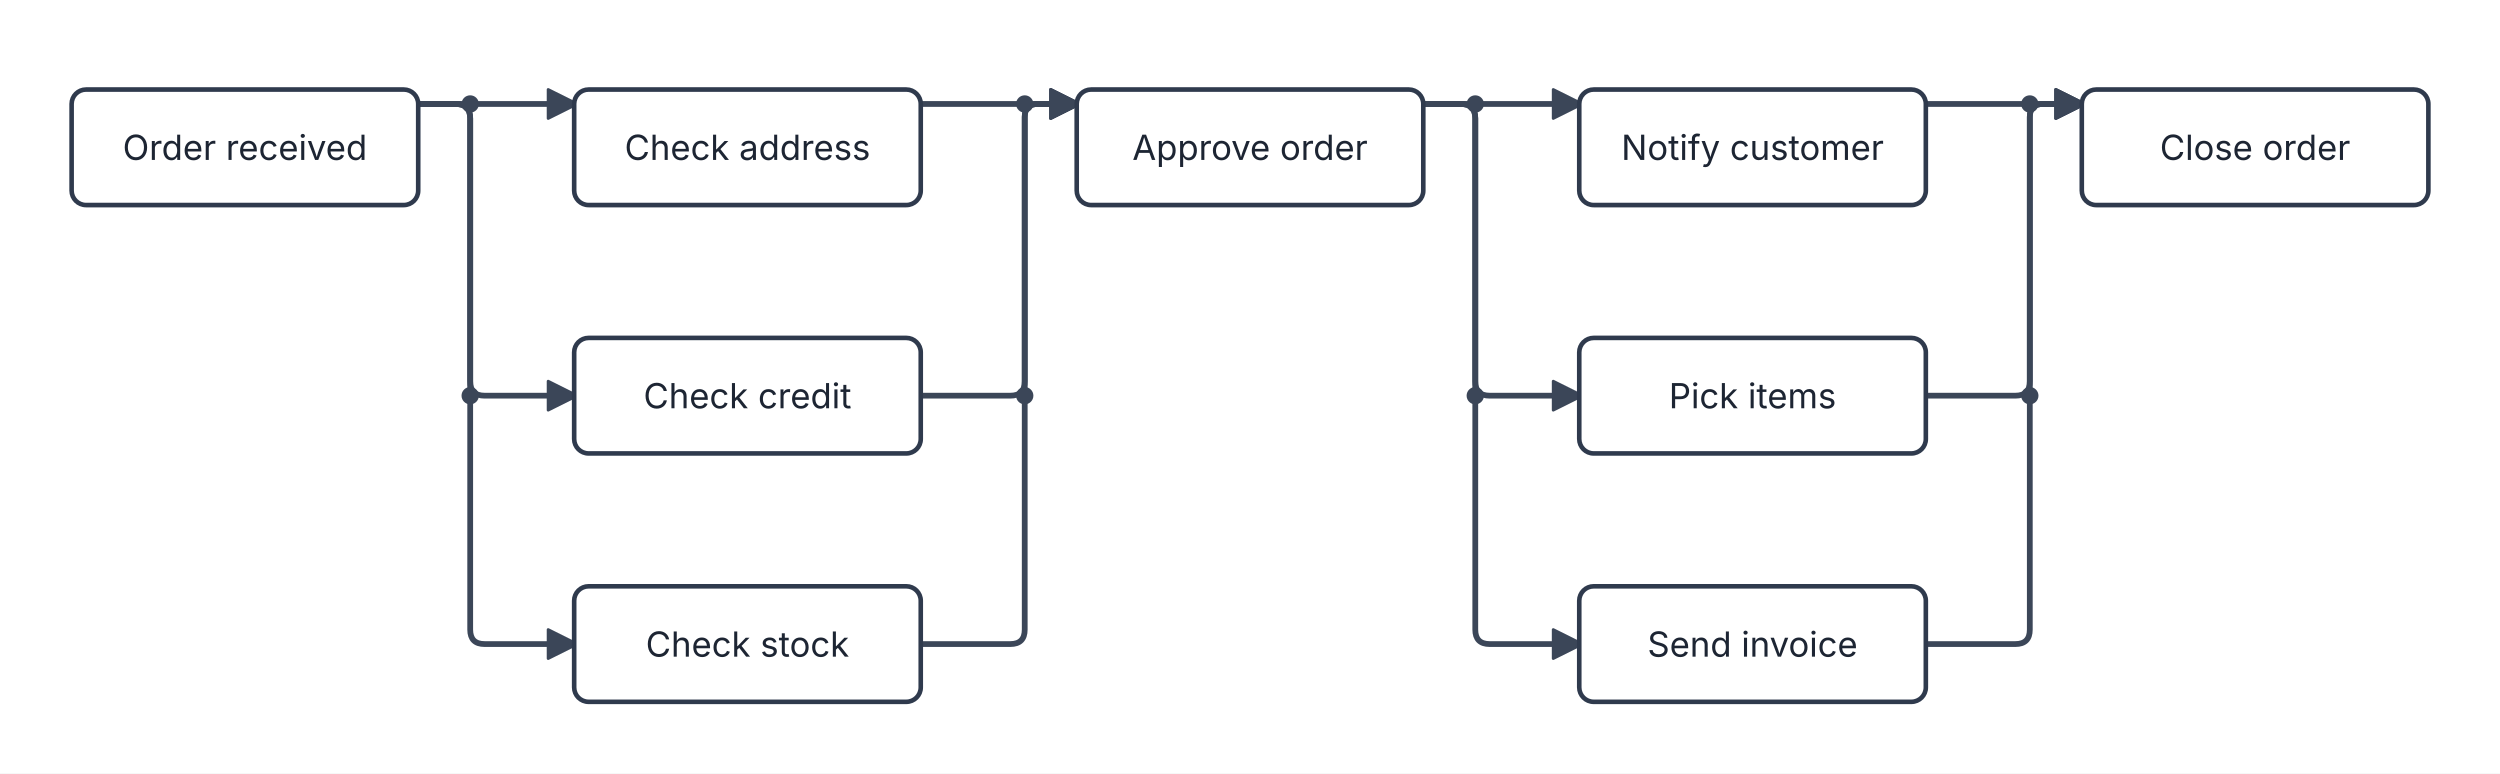
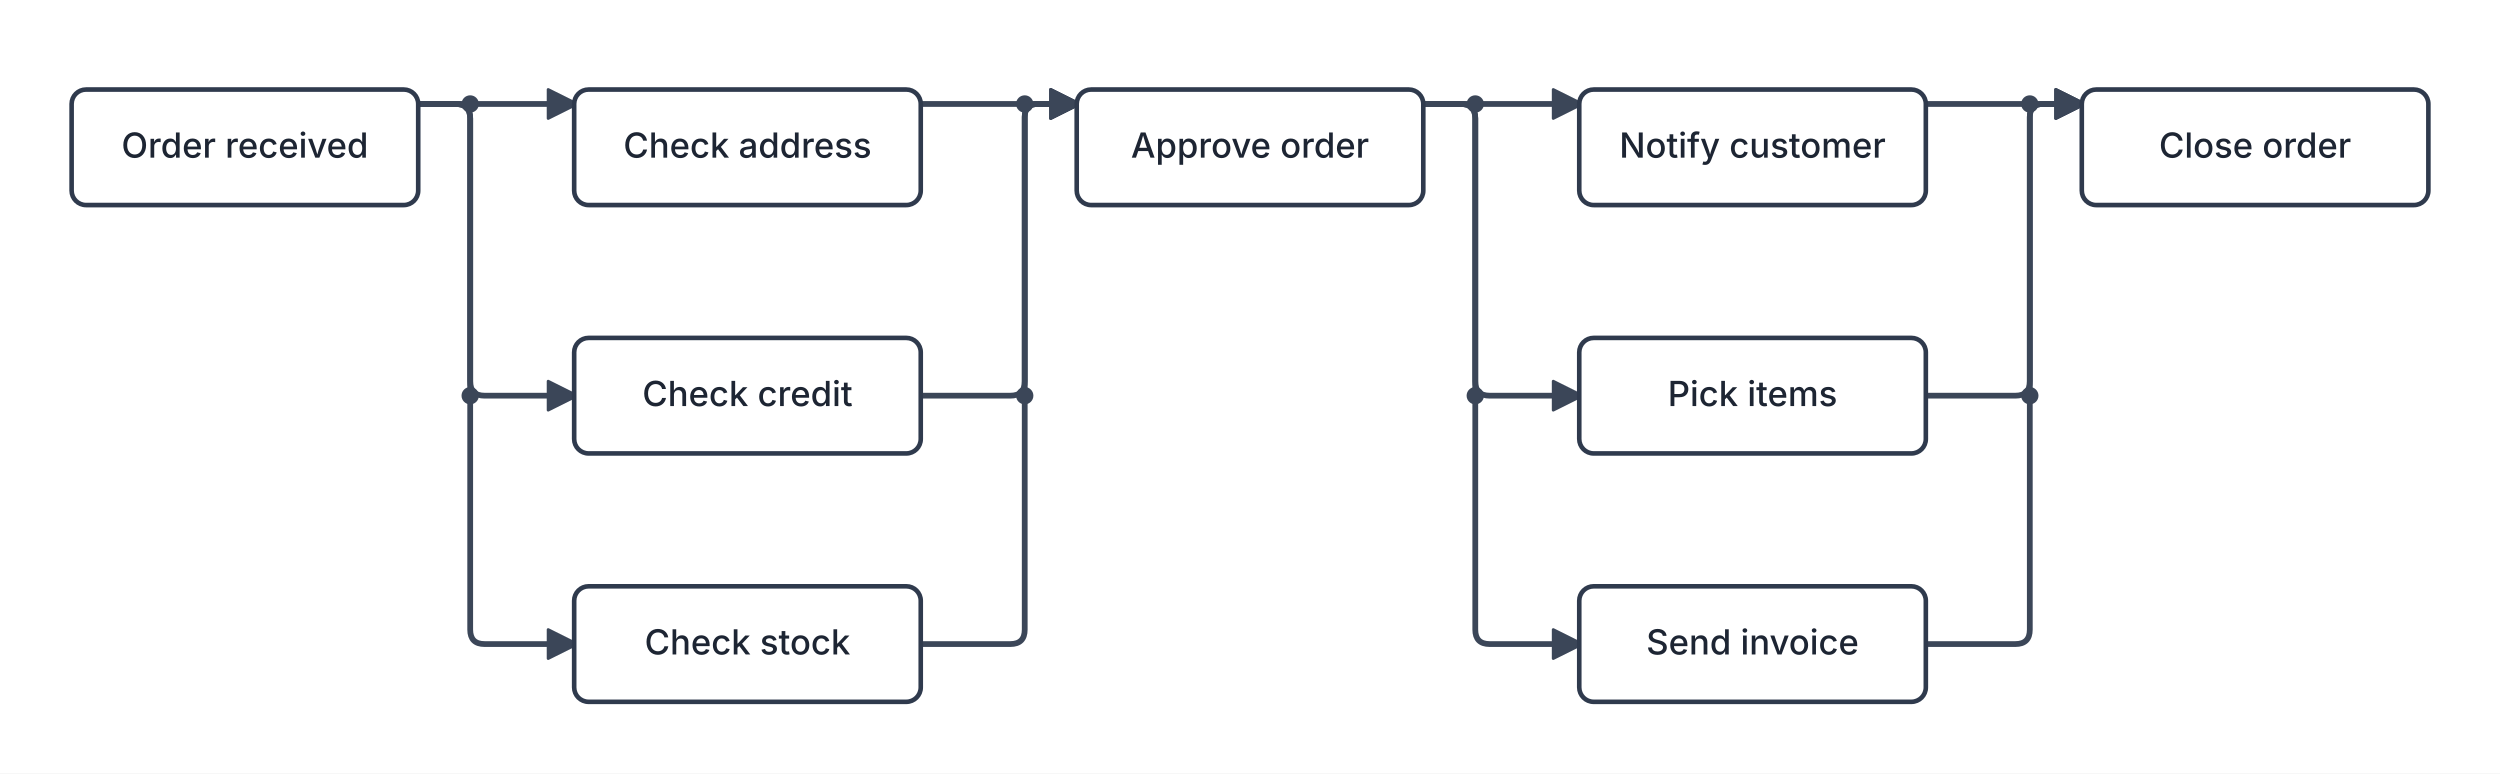
<svg xmlns="http://www.w3.org/2000/svg" viewBox="-24.80 -51.00 865.60 267.80" width="865.60" height="267.80" font-family="Inter, system-ui, -apple-system, sans-serif">
  <defs>
    <marker id="gl-mk-0" markerWidth="12.00" markerHeight="12.00" viewBox="0 0 12.00 12" orient="auto" refX="1.00" refY="6" markerUnits="userSpaceOnUse">
      <path d="M 1,1 L 11,6 L 1,11 Z" fill="#3b4658" stroke="#3b4658" stroke-linejoin="round" />
    </marker>
  </defs>
  <rect x="-24.80" y="-51.00" width="865.60" height="267.80" fill="#ffffff" />
  <g id="edges">
    <path d="M 120.00,-15.00 L 133.00,-15.00 Q 138.00,-15.00 138.00,-10.00 L 138.00,167.00 Q 138.00,172.00 143.00,172.00 L 165.00,172.00" fill="none" stroke="#3b4658" stroke-width="2.00" marker-end="url(#gl-mk-0)" />
    <path d="M 120.00,-15.00 L 133.00,-15.00 Q 138.00,-15.00 138.00,-10.00 L 138.00,81.00 Q 138.00,86.00 143.00,86.00 L 165.00,86.00" fill="none" stroke="#3b4658" stroke-width="2.00" marker-end="url(#gl-mk-0)" />
    <path d="M 120.00,-15.00 L 165.00,-15.00" fill="none" stroke="#3b4658" stroke-width="2.00" marker-end="url(#gl-mk-0)" />
    <path d="M 294.00,172.00 L 325.00,172.00 Q 330.00,172.00 330.00,167.00 L 330.00,-10.50 Q 330.00,-15.00 334.50,-15.00 L 339.00,-15.00" fill="none" stroke="#3b4658" stroke-width="2.00" marker-end="url(#gl-mk-0)" />
    <path d="M 294.00,86.00 L 325.00,86.00 Q 330.00,86.00 330.00,81.00 L 330.00,-10.50 Q 330.00,-15.00 334.50,-15.00 L 339.00,-15.00" fill="none" stroke="#3b4658" stroke-width="2.00" marker-end="url(#gl-mk-0)" />
    <path d="M 294.00,-15.00 L 339.00,-15.00" fill="none" stroke="#3b4658" stroke-width="2.00" marker-end="url(#gl-mk-0)" />
    <path d="M 468.00,-15.00 L 481.00,-15.00 Q 486.00,-15.00 486.00,-10.00 L 486.00,81.00 Q 486.00,86.00 491.00,86.00 L 513.00,86.00" fill="none" stroke="#3b4658" stroke-width="2.00" marker-end="url(#gl-mk-0)" />
    <path d="M 468.00,-15.00 L 481.00,-15.00 Q 486.00,-15.00 486.00,-10.00 L 486.00,167.00 Q 486.00,172.00 491.00,172.00 L 513.00,172.00" fill="none" stroke="#3b4658" stroke-width="2.00" marker-end="url(#gl-mk-0)" />
    <path d="M 468.00,-15.00 L 513.00,-15.00" fill="none" stroke="#3b4658" stroke-width="2.00" marker-end="url(#gl-mk-0)" />
    <path d="M 642.00,86.00 L 673.00,86.00 Q 678.00,86.00 678.00,81.00 L 678.00,-10.50 Q 678.00,-15.00 682.50,-15.00 L 687.00,-15.00" fill="none" stroke="#3b4658" stroke-width="2.00" marker-end="url(#gl-mk-0)" />
    <path d="M 642.00,172.00 L 673.00,172.00 Q 678.00,172.00 678.00,167.00 L 678.00,-10.50 Q 678.00,-15.00 682.50,-15.00 L 687.00,-15.00" fill="none" stroke="#3b4658" stroke-width="2.00" marker-end="url(#gl-mk-0)" />
    <path d="M 642.00,-15.00 L 687.00,-15.00" fill="none" stroke="#3b4658" stroke-width="2.00" marker-end="url(#gl-mk-0)" />
  </g>
  <g id="nodes">
    <rect x="0.00" y="-20.00" width="120.00" height="40.00" rx="5.00" fill="#ffffff" stroke="#2f3a4d" stroke-width="1.60" />
-     <text x="60.00" y="0.00" text-anchor="middle" dominant-baseline="central" font-size="12.00" font-weight="500.00" fill="#1d2533">Order received</text>
+     <text x="60.00" y="3.60" text-anchor="middle" font-size="12.00" font-weight="500" fill="#1d2533">Order received</text>
    <rect x="174.00" y="152.00" width="120.00" height="40.00" rx="5.00" fill="#ffffff" stroke="#2f3a4d" stroke-width="1.60" />
-     <text x="234.00" y="172.00" text-anchor="middle" dominant-baseline="central" font-size="12.00" font-weight="500.00" fill="#1d2533">Check stock</text>
+     <text x="234.00" y="175.60" text-anchor="middle" font-size="12.00" font-weight="500" fill="#1d2533">Check stock</text>
    <rect x="174.00" y="66.00" width="120.00" height="40.00" rx="5.00" fill="#ffffff" stroke="#2f3a4d" stroke-width="1.60" />
-     <text x="234.00" y="86.00" text-anchor="middle" dominant-baseline="central" font-size="12.00" font-weight="500.00" fill="#1d2533">Check credit</text>
+     <text x="234.00" y="89.60" text-anchor="middle" font-size="12.00" font-weight="500" fill="#1d2533">Check credit</text>
    <rect x="174.00" y="-20.00" width="120.00" height="40.00" rx="5.00" fill="#ffffff" stroke="#2f3a4d" stroke-width="1.60" />
-     <text x="234.00" y="0.00" text-anchor="middle" dominant-baseline="central" font-size="12.00" font-weight="500.00" fill="#1d2533">Check address</text>
+     <text x="234.00" y="3.60" text-anchor="middle" font-size="12.00" font-weight="500" fill="#1d2533">Check address</text>
    <rect x="348.00" y="-20.00" width="120.00" height="40.00" rx="5.00" fill="#ffffff" stroke="#2f3a4d" stroke-width="1.60" />
-     <text x="408.00" y="0.00" text-anchor="middle" dominant-baseline="central" font-size="12.00" font-weight="500.00" fill="#1d2533">Approve order</text>
+     <text x="408.00" y="3.60" text-anchor="middle" font-size="12.00" font-weight="500" fill="#1d2533">Approve order</text>
    <rect x="522.00" y="66.00" width="120.00" height="40.00" rx="5.00" fill="#ffffff" stroke="#2f3a4d" stroke-width="1.60" />
-     <text x="582.00" y="86.00" text-anchor="middle" dominant-baseline="central" font-size="12.00" font-weight="500.00" fill="#1d2533">Pick items</text>
+     <text x="582.00" y="89.60" text-anchor="middle" font-size="12.00" font-weight="500" fill="#1d2533">Pick items</text>
    <rect x="522.00" y="152.00" width="120.00" height="40.00" rx="5.00" fill="#ffffff" stroke="#2f3a4d" stroke-width="1.60" />
-     <text x="582.00" y="172.00" text-anchor="middle" dominant-baseline="central" font-size="12.00" font-weight="500.00" fill="#1d2533">Send invoice</text>
+     <text x="582.00" y="175.60" text-anchor="middle" font-size="12.00" font-weight="500" fill="#1d2533">Send invoice</text>
    <rect x="522.00" y="-20.00" width="120.00" height="40.00" rx="5.00" fill="#ffffff" stroke="#2f3a4d" stroke-width="1.60" />
-     <text x="582.00" y="0.00" text-anchor="middle" dominant-baseline="central" font-size="12.00" font-weight="500.00" fill="#1d2533">Notify customer</text>
+     <text x="582.00" y="3.60" text-anchor="middle" font-size="12.00" font-weight="500" fill="#1d2533">Notify customer</text>
    <rect x="696.00" y="-20.00" width="120.00" height="40.00" rx="5.00" fill="#ffffff" stroke="#2f3a4d" stroke-width="1.60" />
-     <text x="756.00" y="0.00" text-anchor="middle" dominant-baseline="central" font-size="12.00" font-weight="500.00" fill="#1d2533">Close order</text>
+     <text x="756.00" y="3.60" text-anchor="middle" font-size="12.00" font-weight="500" fill="#1d2533">Close order</text>
  </g>
  <g id="overlays">
    <circle cx="486.00" cy="-15.00" r="3" fill="#3b4658" />
    <circle cx="486.00" cy="86.00" r="3" fill="#3b4658" />
    <circle cx="330.00" cy="-15.00" r="3" fill="#3b4658" />
    <circle cx="330.00" cy="86.00" r="3" fill="#3b4658" />
    <circle cx="678.00" cy="-15.00" r="3" fill="#3b4658" />
    <circle cx="678.00" cy="86.00" r="3" fill="#3b4658" />
    <circle cx="138.00" cy="-15.00" r="3" fill="#3b4658" />
    <circle cx="138.00" cy="86.00" r="3" fill="#3b4658" />
  </g>
</svg>
